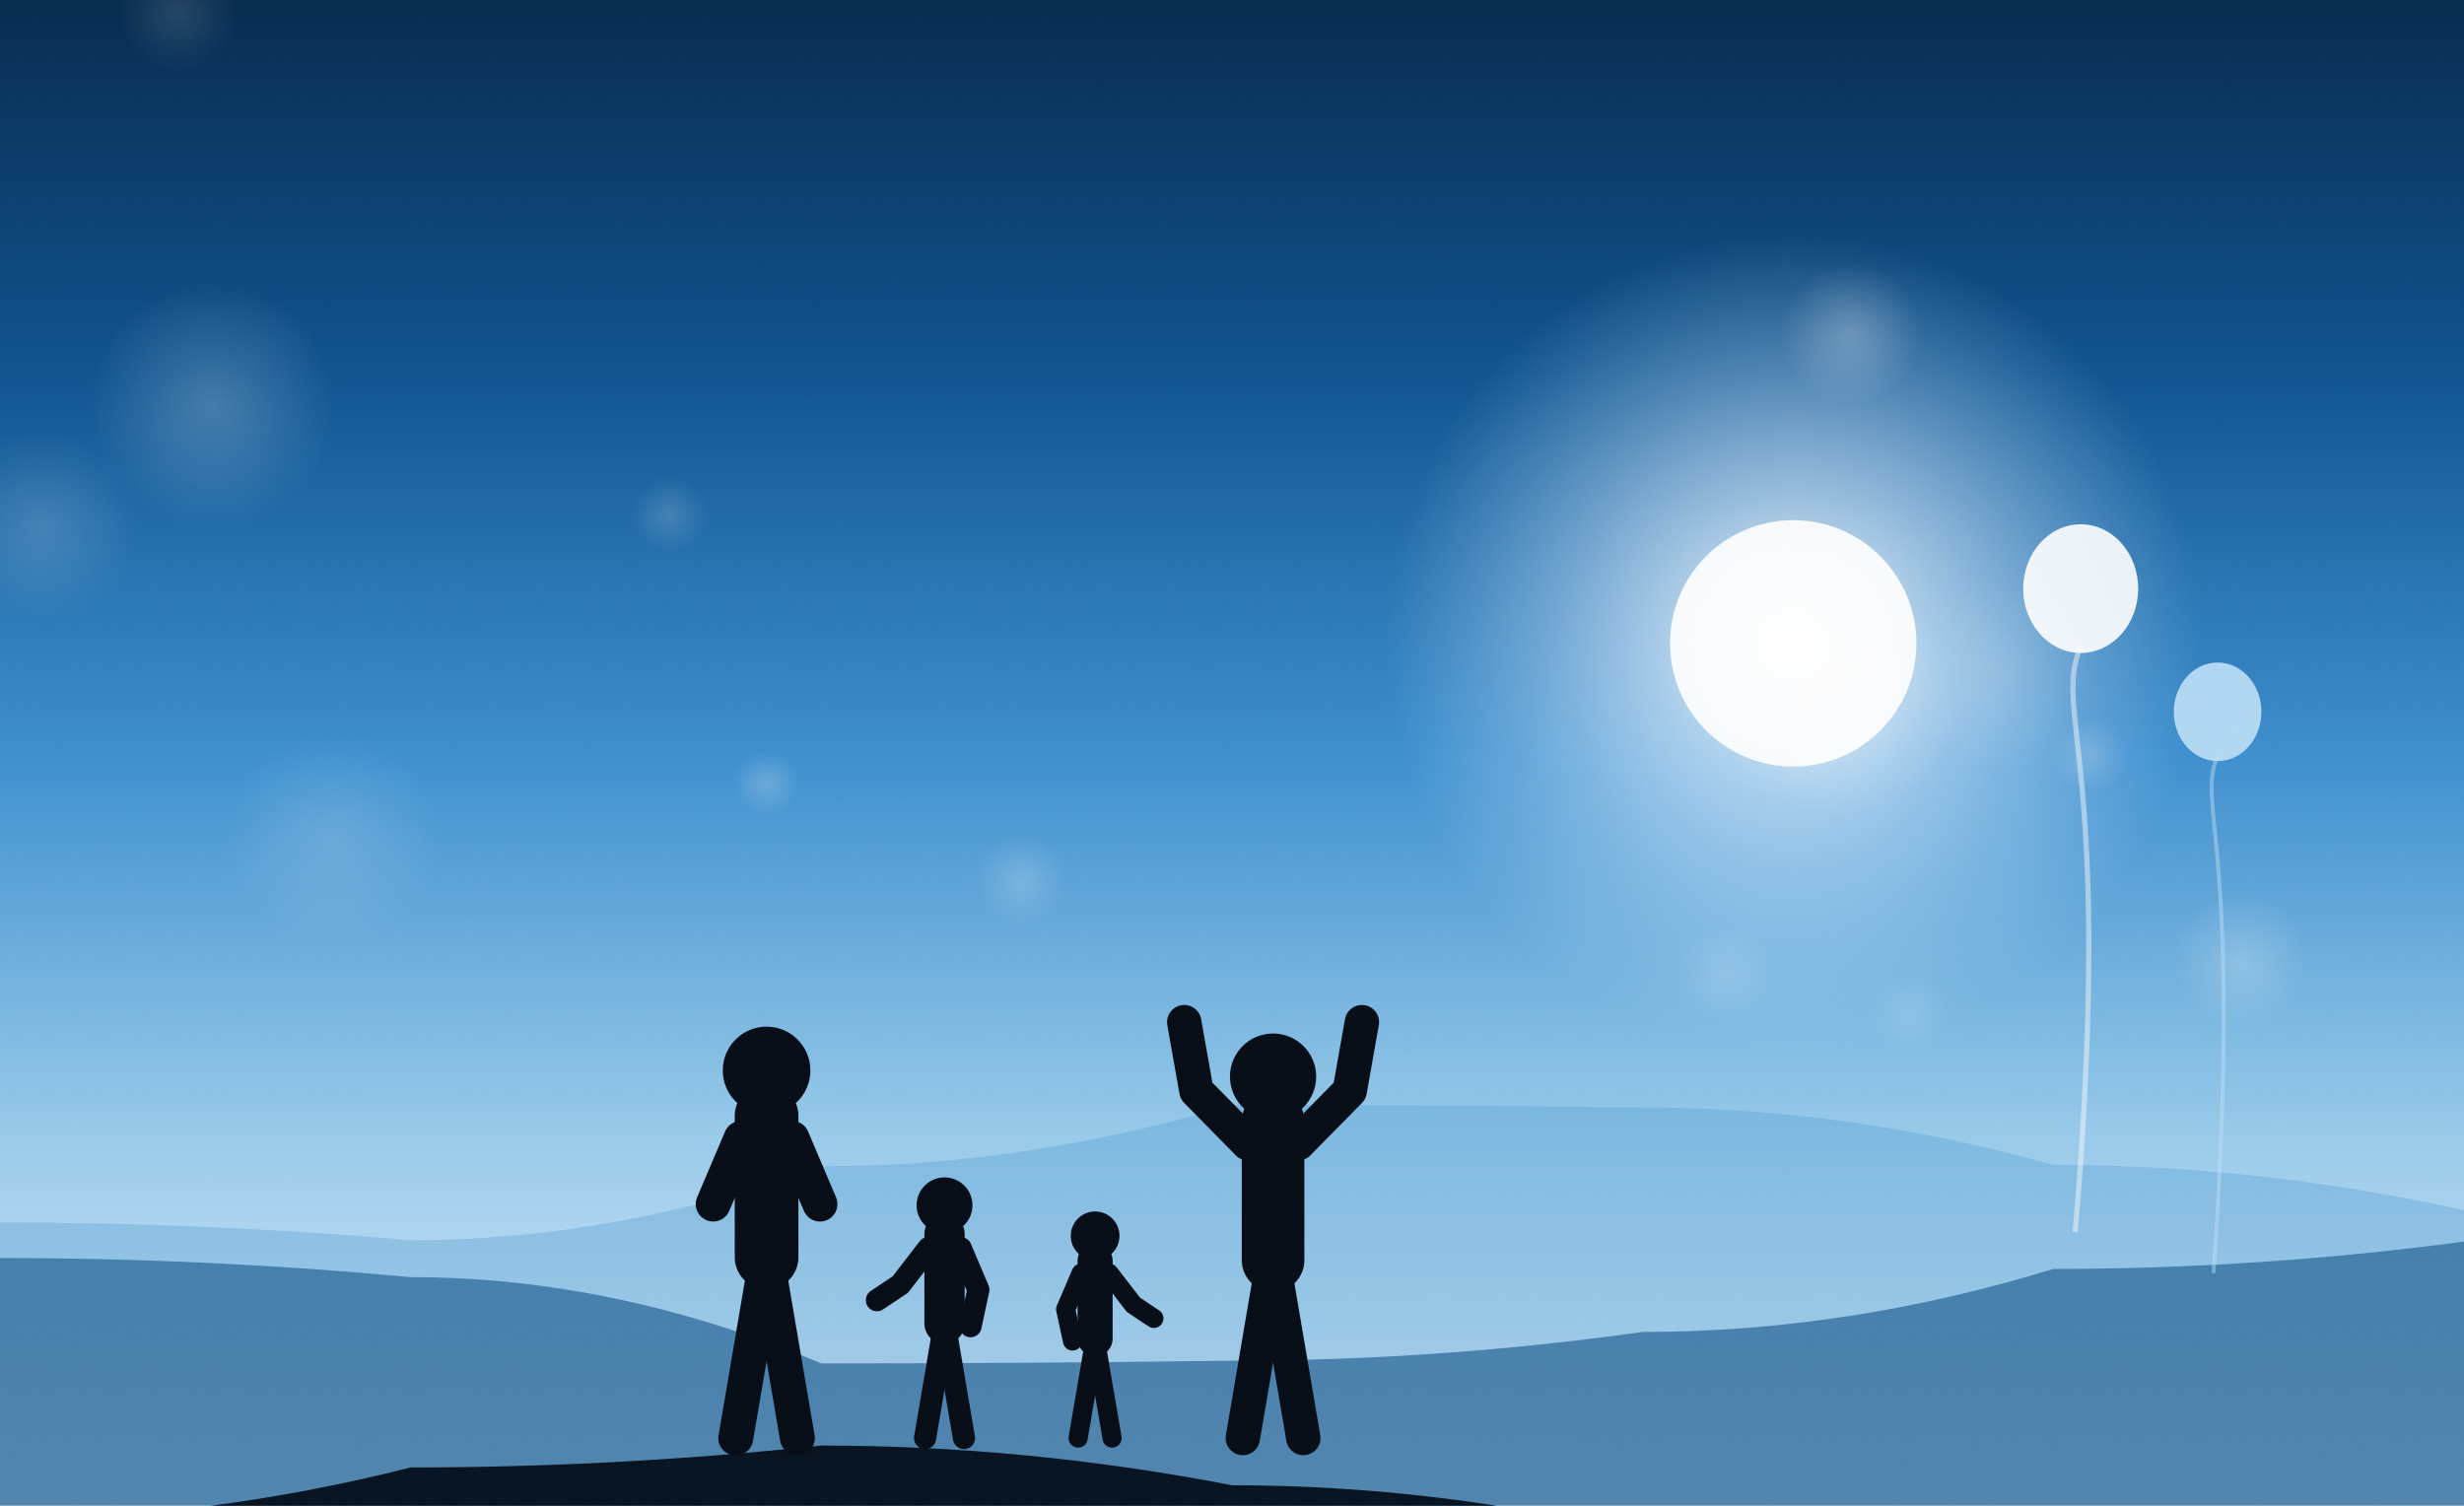
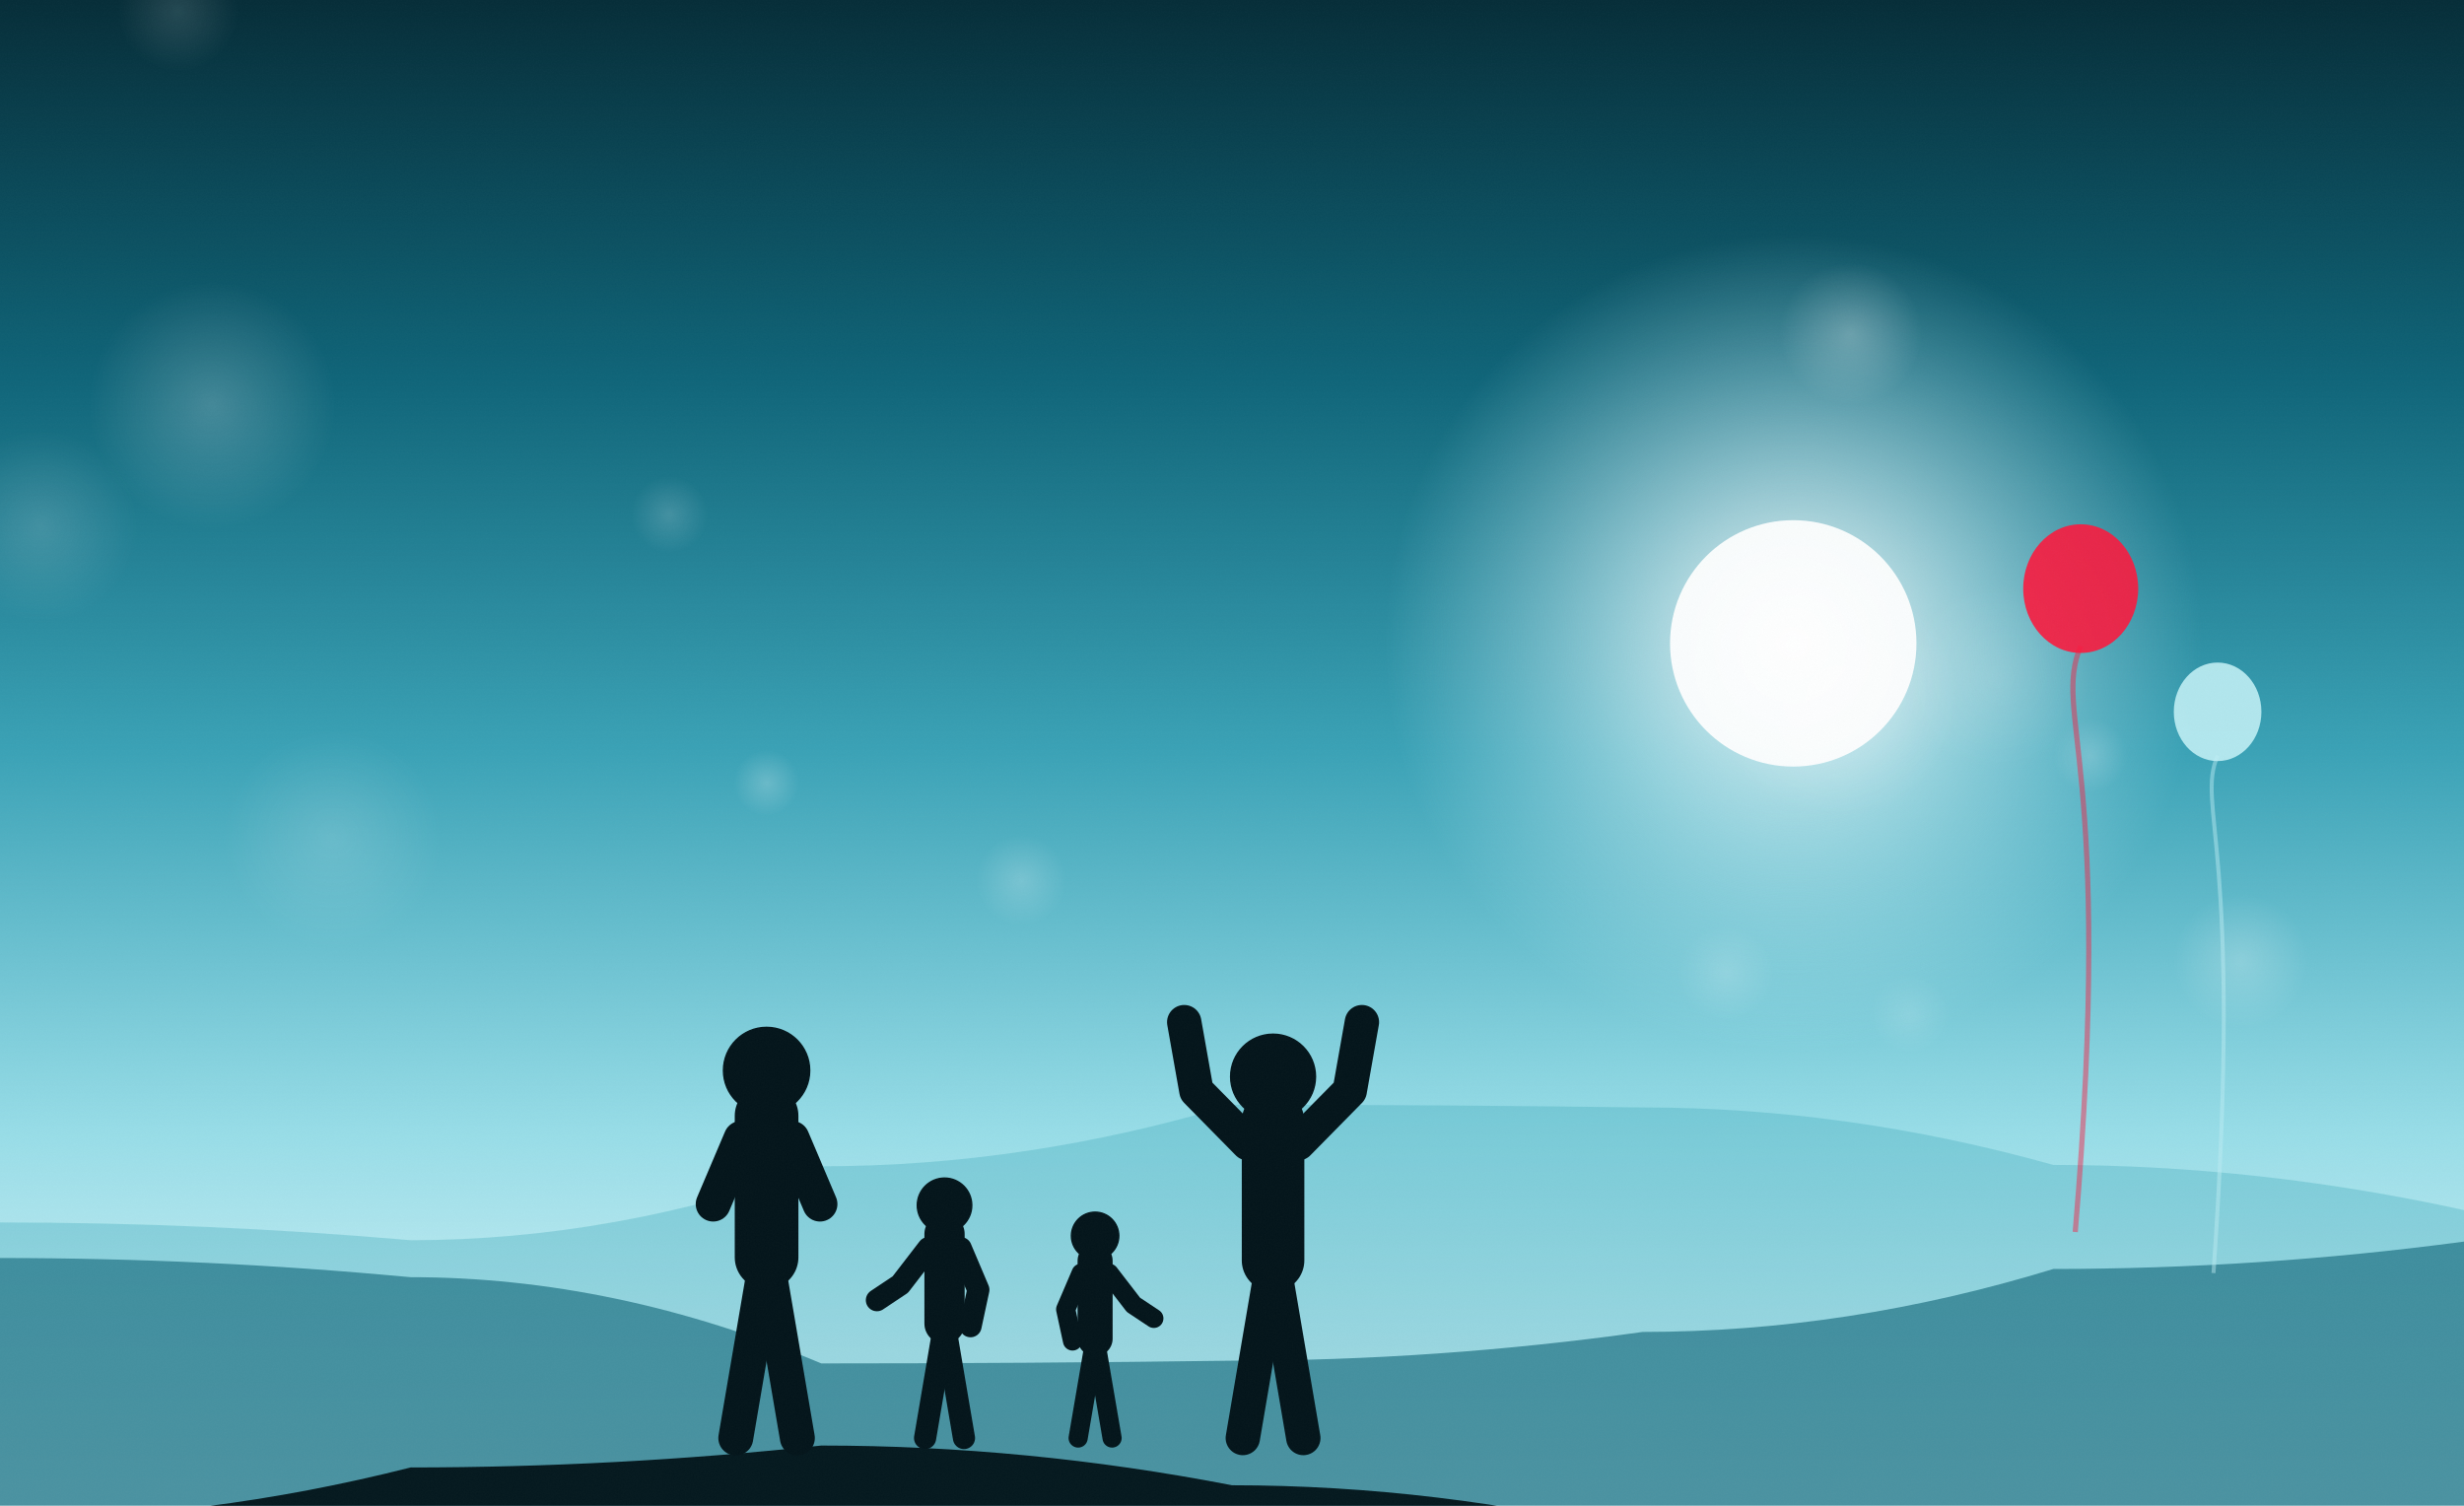
<svg xmlns="http://www.w3.org/2000/svg" viewBox="0 0 1800 1100" width="1800" height="1100" role="img" preserveAspectRatio="xMidYMid slice">
  <defs>
    <linearGradient id="hero3_sky" x1="0" y1="0" x2="0" y2="1">
-       <stop offset="0.00" stop-color="#062a4f" />
-       <stop offset="0.25" stop-color="#0f5490" />
-       <stop offset="0.50" stop-color="#3d8fce" />
-       <stop offset="0.75" stop-color="#96c9ea" />
-       <stop offset="1.00" stop-color="#e8f4fc" />
+       <stop offset="0.00" stop-color="#052d38" />
+       <stop offset="0.25" stop-color="#0e6478" />
+       <stop offset="0.50" stop-color="#3aa2b6" />
+       <stop offset="0.75" stop-color="#96dce7" />
+       <stop offset="1.00" stop-color="#e8fafc" />
    </linearGradient>
    <radialGradient id="hero3_sun">
      <stop offset="0" stop-color="#ffffff" stop-opacity=".96" />
-       <stop offset=".45" stop-color="#dceeff" stop-opacity=".55" />
-       <stop offset="1" stop-color="#b9dcf7" stop-opacity="0" />
+       <stop offset=".45" stop-color="#dcf7fb" stop-opacity=".55" />
+       <stop offset="1" stop-color="#b9eaf3" stop-opacity="0" />
    </radialGradient>
    <radialGradient id="hero3_bok">
      <stop offset="0" stop-color="#ffffff" stop-opacity=".55" />
      <stop offset="1" stop-color="#ffffff" stop-opacity="0" />
    </radialGradient>
    <filter id="hero3_gr" x="0" y="0" width="100%" height="100%">
      <feTurbulence type="fractalNoise" baseFrequency="0.9" numOctaves="3" stitchTiles="stitch" />
      <feColorMatrix type="saturate" values="0" />
      <feComponentTransfer>
        <feFuncA type="linear" slope="0.5" />
      </feComponentTransfer>
    </filter>
    <filter id="hero3_soft" x="-20%" y="-20%" width="140%" height="140%">
      <feGaussianBlur stdDeviation="14" />
    </filter>
  </defs>
  <rect width="1800" height="1100" fill="url(#hero3_sky)" />
  <circle cx="1310" cy="470" r="300" fill="url(#hero3_sun)" />
  <circle cx="1310" cy="470" r="90" fill="#ffffff" opacity=".92" />
  <circle cx="489" cy="376" r="28" fill="url(#hero3_bok)" opacity="0.29" />
  <circle cx="130" cy="8" r="44" fill="url(#hero3_bok)" opacity="0.22" />
  <circle cx="560" cy="572" r="24" fill="url(#hero3_bok)" opacity="0.38" />
  <circle cx="243" cy="612" r="79" fill="url(#hero3_bok)" opacity="0.25" />
  <circle cx="1527" cy="552" r="27" fill="url(#hero3_bok)" opacity="0.31" />
  <circle cx="1261" cy="711" r="35" fill="url(#hero3_bok)" opacity="0.26" />
  <circle cx="1395" cy="741" r="29" fill="url(#hero3_bok)" opacity="0.21" />
  <circle cx="1352" cy="244" r="52" fill="url(#hero3_bok)" opacity="0.46" />
  <circle cx="1342" cy="509" r="89" fill="url(#hero3_bok)" opacity="0.41" />
  <circle cx="1458" cy="495" r="68" fill="url(#hero3_bok)" opacity="0.20" />
  <circle cx="1637" cy="702" r="49" fill="url(#hero3_bok)" opacity="0.38" />
  <circle cx="30" cy="385" r="70" fill="url(#hero3_bok)" opacity="0.27" />
  <circle cx="746" cy="643" r="33" fill="url(#hero3_bok)" opacity="0.33" />
  <circle cx="155" cy="296" r="90" fill="url(#hero3_bok)" opacity="0.38" />
-   <path d="M0,1100 L0,893 Q150,893 300,906 Q450,906 600,852 Q750,852 900,807 Q1050,807 1200,809 Q1350,809 1500,851 Q1650,851 1800,884 L1800,1100 Z" fill="#4f9ad2" opacity="0.35" />
-   <path d="M0,1100 L0,919 Q150,919 300,933 Q450,933 600,996 Q750,996 900,994 Q1050,994 1200,973 Q1350,973 1500,927 Q1650,927 1800,907 L1800,1100 Z" fill="#1c5b8e" opacity="0.65" />
-   <path d="M0,1100 L0,1110 Q150,1110 300,1072 Q450,1072 600,1056 Q750,1056 900,1085 Q1050,1085 1200,1121 Q1350,1121 1500,1126 Q1650,1126 1800,1104 L1800,1100 Z" fill="#061220" opacity="1" />
-   <g fill="#050c16" stroke="#050c16" opacity="1.0" stroke-linecap="round" stroke-linejoin="round">
+   <path d="M0,1100 L0,893 Q150,893 300,906 Q450,906 600,852 Q750,852 900,807 Q1050,807 1200,809 Q1350,809 1500,851 Q1650,851 1800,884 L1800,1100 Z" fill="#43aabb" opacity="0.35" />
+   <path d="M0,1100 L0,919 Q150,919 300,933 Q450,933 600,996 Q750,996 900,994 Q1050,994 1200,973 Q1350,973 1500,927 Q1650,927 1800,907 L1800,1100 Z" fill="#166a7c" opacity="0.65" />
+   <path d="M0,1100 L0,1110 Q150,1110 300,1072 Q450,1072 600,1056 Q750,1056 900,1085 Q1050,1085 1200,1121 Q1350,1121 1500,1126 Q1650,1126 1800,1104 L1800,1100 Z" fill="#04181e" opacity="1" />
+   <g fill="#03141a" stroke="#03141a" opacity="1.0" stroke-linecap="round" stroke-linejoin="round">
    <circle cx="560.0" cy="782.0" r="31.5" />
    <line x1="560.0" y1="815.1" x2="560.0" y2="918.5" stroke-width="46.5" />
    <path d="M541.4,831.6 L521.0,879.6" fill="none" stroke-width="25.5" />
    <path d="M578.6,831.6 L599.0,879.6" fill="none" stroke-width="25.5" />
    <line x1="560.0" y1="918.5" x2="537.5" y2="1050.5" stroke-width="25.5" />
    <line x1="560.0" y1="918.5" x2="582.5" y2="1050.5" stroke-width="25.5" />
  </g>
-   <g fill="#050c16" stroke="#050c16" opacity="1.0" stroke-linecap="round" stroke-linejoin="round">
+   <g fill="#03141a" stroke="#03141a" opacity="1.0" stroke-linecap="round" stroke-linejoin="round">
    <circle cx="690.0" cy="880.5" r="19.9" />
    <line x1="690.0" y1="901.4" x2="690.0" y2="966.9" stroke-width="29.4" />
    <path d="M678.2,911.8 L657.7,938.4 L640.6,949.8" fill="none" stroke-width="16.2" />
    <path d="M701.8,911.8 L714.7,942.2 L709.0,968.8" fill="none" stroke-width="16.2" />
    <line x1="690.0" y1="966.9" x2="675.8" y2="1050.5" stroke-width="16.2" />
    <line x1="690.0" y1="966.9" x2="704.2" y2="1050.5" stroke-width="16.2" />
  </g>
-   <g fill="#050c16" stroke="#050c16" opacity="1.0" stroke-linecap="round" stroke-linejoin="round">
+   <g fill="#03141a" stroke="#03141a" opacity="1.0" stroke-linecap="round" stroke-linejoin="round">
    <circle cx="800.0" cy="902.8" r="17.3" />
    <line x1="800.0" y1="921.0" x2="800.0" y2="977.9" stroke-width="25.6" />
    <path d="M810.2,930.1 L828.0,953.2 L842.9,963.1" fill="none" stroke-width="14.0" />
    <path d="M789.8,930.1 L778.5,956.5 L783.5,979.6" fill="none" stroke-width="14.0" />
    <line x1="800.0" y1="977.9" x2="787.6" y2="1050.5" stroke-width="14.0" />
    <line x1="800.0" y1="977.9" x2="812.4" y2="1050.5" stroke-width="14.0" />
  </g>
-   <g fill="#050c16" stroke="#050c16" opacity="1.0" stroke-linecap="round" stroke-linejoin="round">
+   <g fill="#03141a" stroke="#03141a" opacity="1.0" stroke-linecap="round" stroke-linejoin="round">
    <circle cx="930.0" cy="786.5" r="31.0" />
    <line x1="930.0" y1="819.0" x2="930.0" y2="920.7" stroke-width="45.7" />
    <path d="M911.7,835.2 L874.0,796.9 L865.1,746.7" fill="none" stroke-width="25.1" />
    <path d="M948.3,835.2 L986.0,796.9 L994.9,746.7" fill="none" stroke-width="25.1" />
    <line x1="930.0" y1="920.7" x2="907.9" y2="1050.5" stroke-width="25.1" />
    <line x1="930.0" y1="920.7" x2="952.1" y2="1050.5" stroke-width="25.1" />
  </g>
-   <path d="M1520,472 C1499,522 1545,556 1516,900" fill="none" stroke="#ffffff" stroke-opacity=".45" stroke-width="3.8" />
-   <ellipse cx="1520" cy="430" rx="42" ry="47" fill="#ffffff" opacity="0.9" />
-   <path d="M1620,552 C1604,590 1639,616 1617,930" fill="none" stroke="#bfe0f7" stroke-opacity=".45" stroke-width="2.9" />
-   <ellipse cx="1620" cy="520" rx="32" ry="36" fill="#bfe0f7" opacity="0.9" />
+   <path d="M1520,472 C1499,522 1545,556 1516,900" fill="none" stroke="#f9193e" stroke-opacity=".45" stroke-width="3.8" />
+   <ellipse cx="1520" cy="430" rx="42" ry="47" fill="#f9193e" opacity="0.9" />
+   <path d="M1620,552 C1604,590 1639,616 1617,930" fill="none" stroke="#bfeef4" stroke-opacity=".45" stroke-width="2.9" />
+   <ellipse cx="1620" cy="520" rx="32" ry="36" fill="#bfeef4" opacity="0.9" />
  <rect width="1800" height="1100" filter="url(#hero3_gr)" opacity="0.055" />
</svg>
